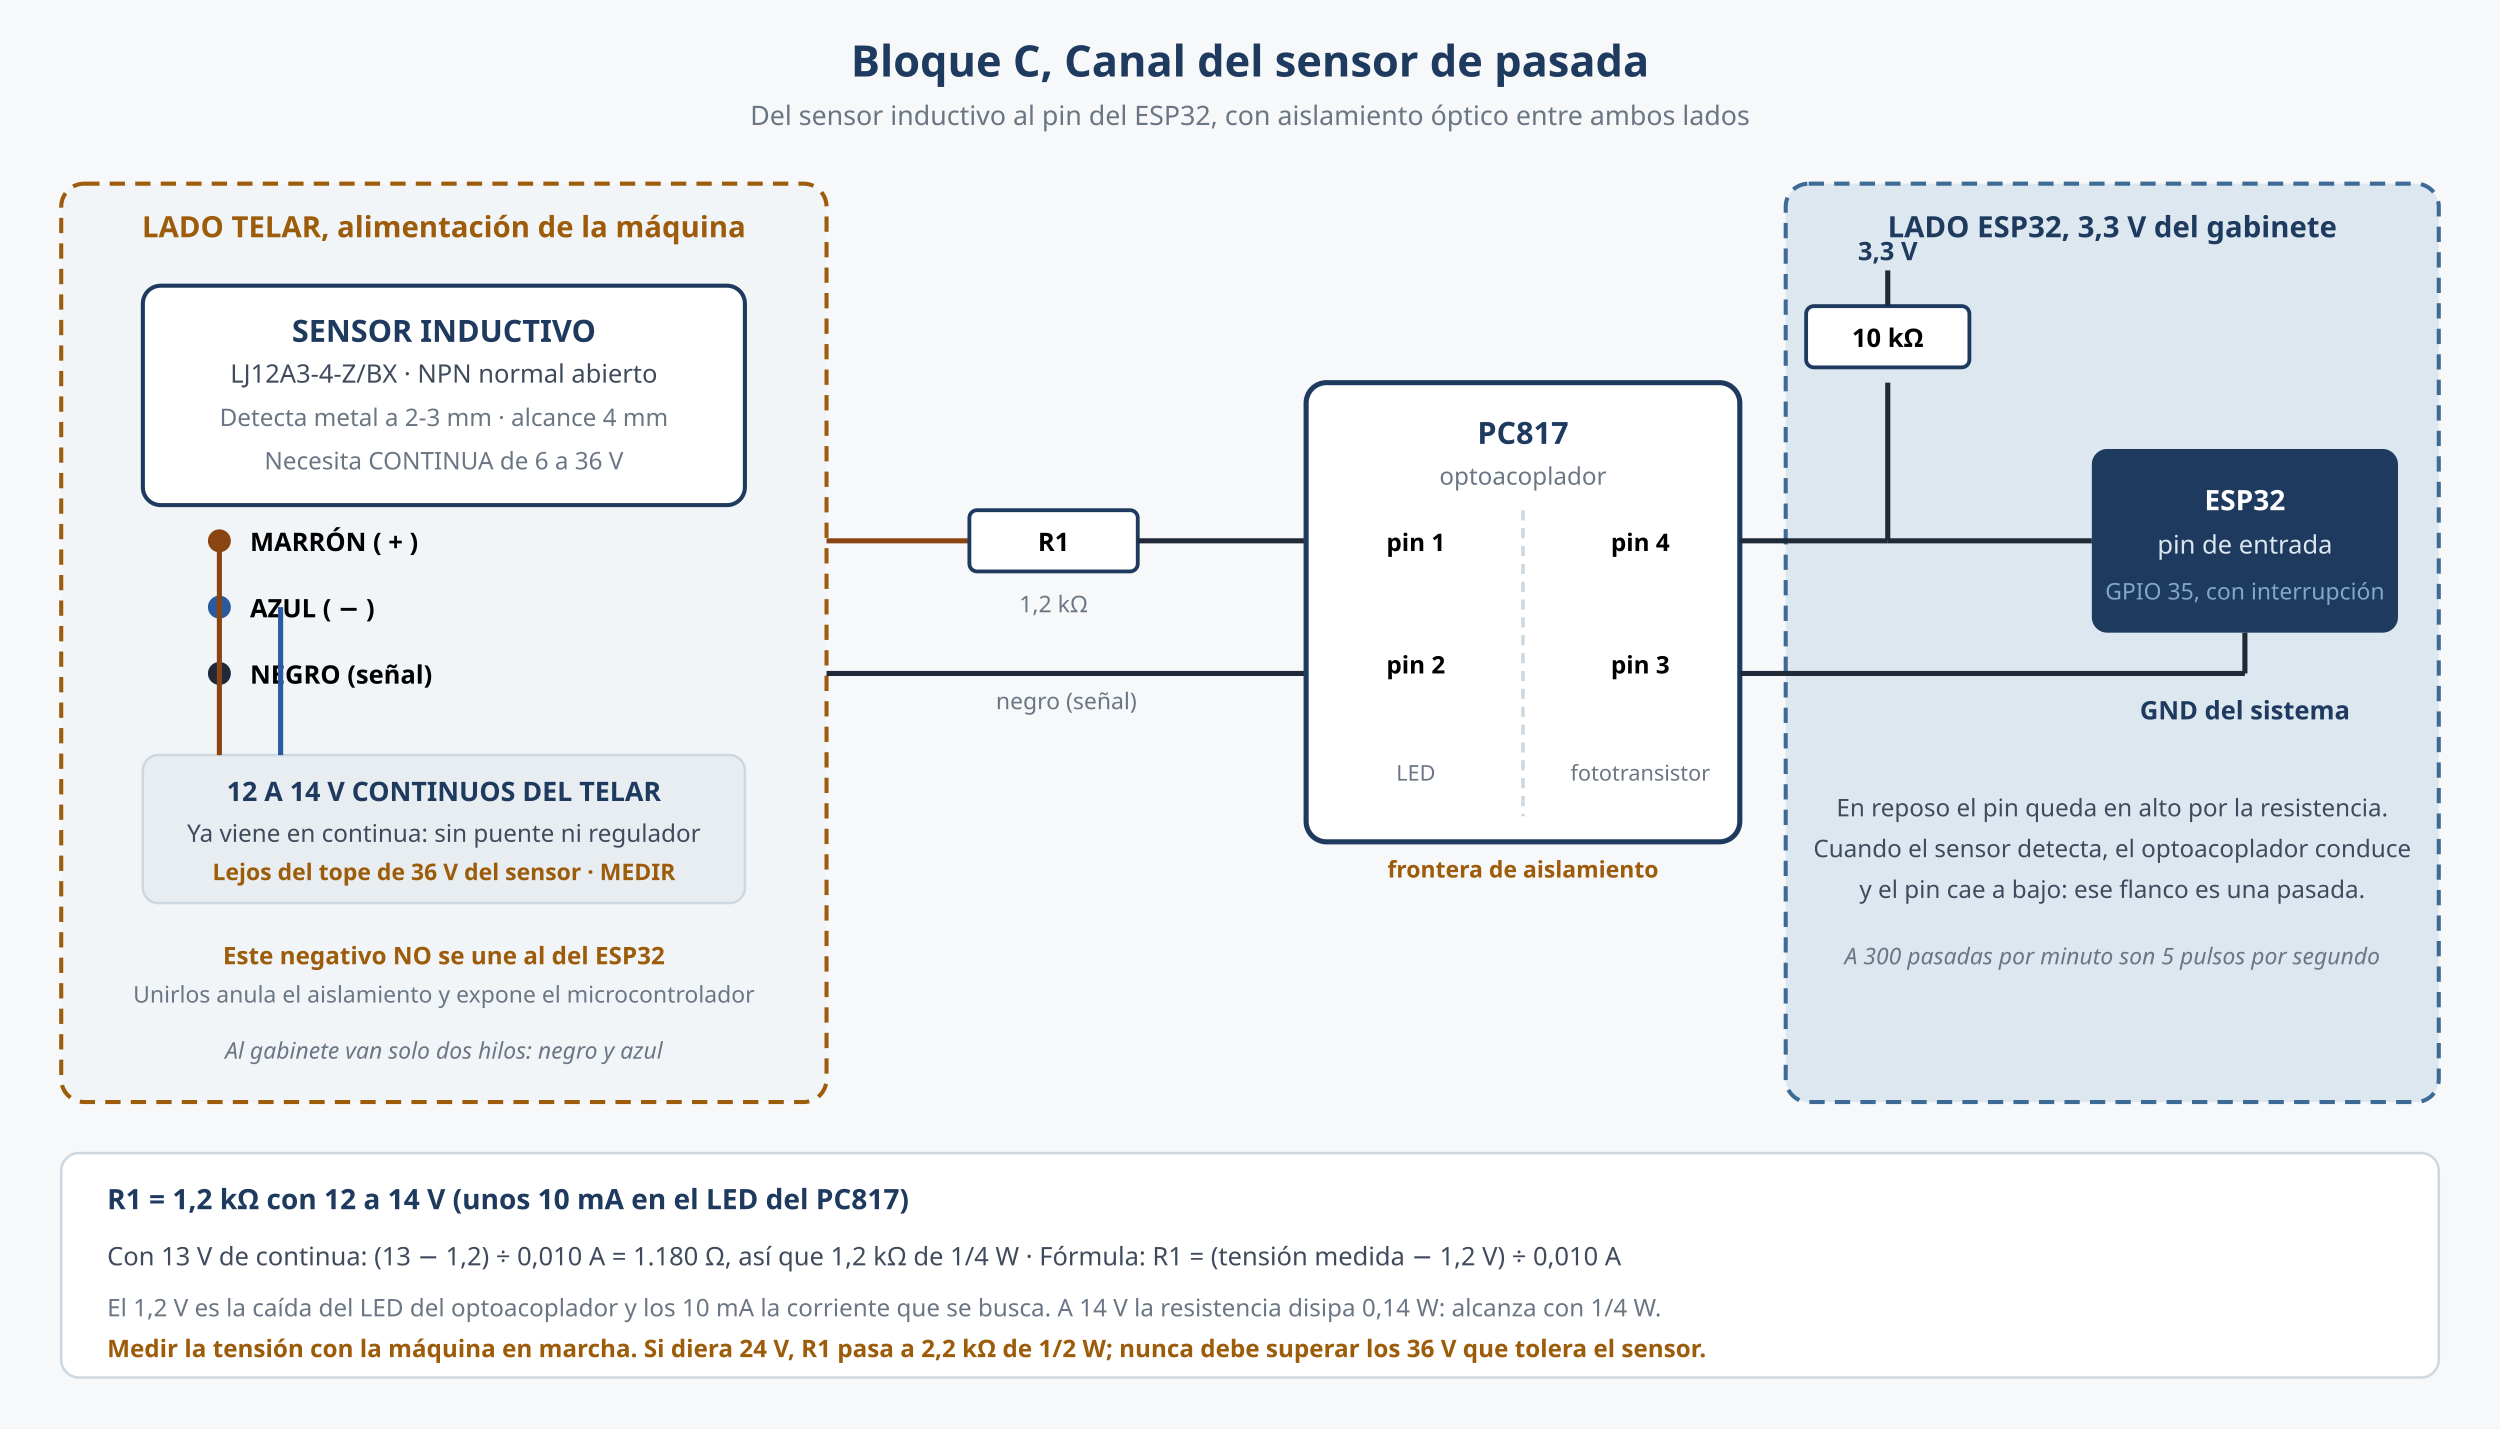
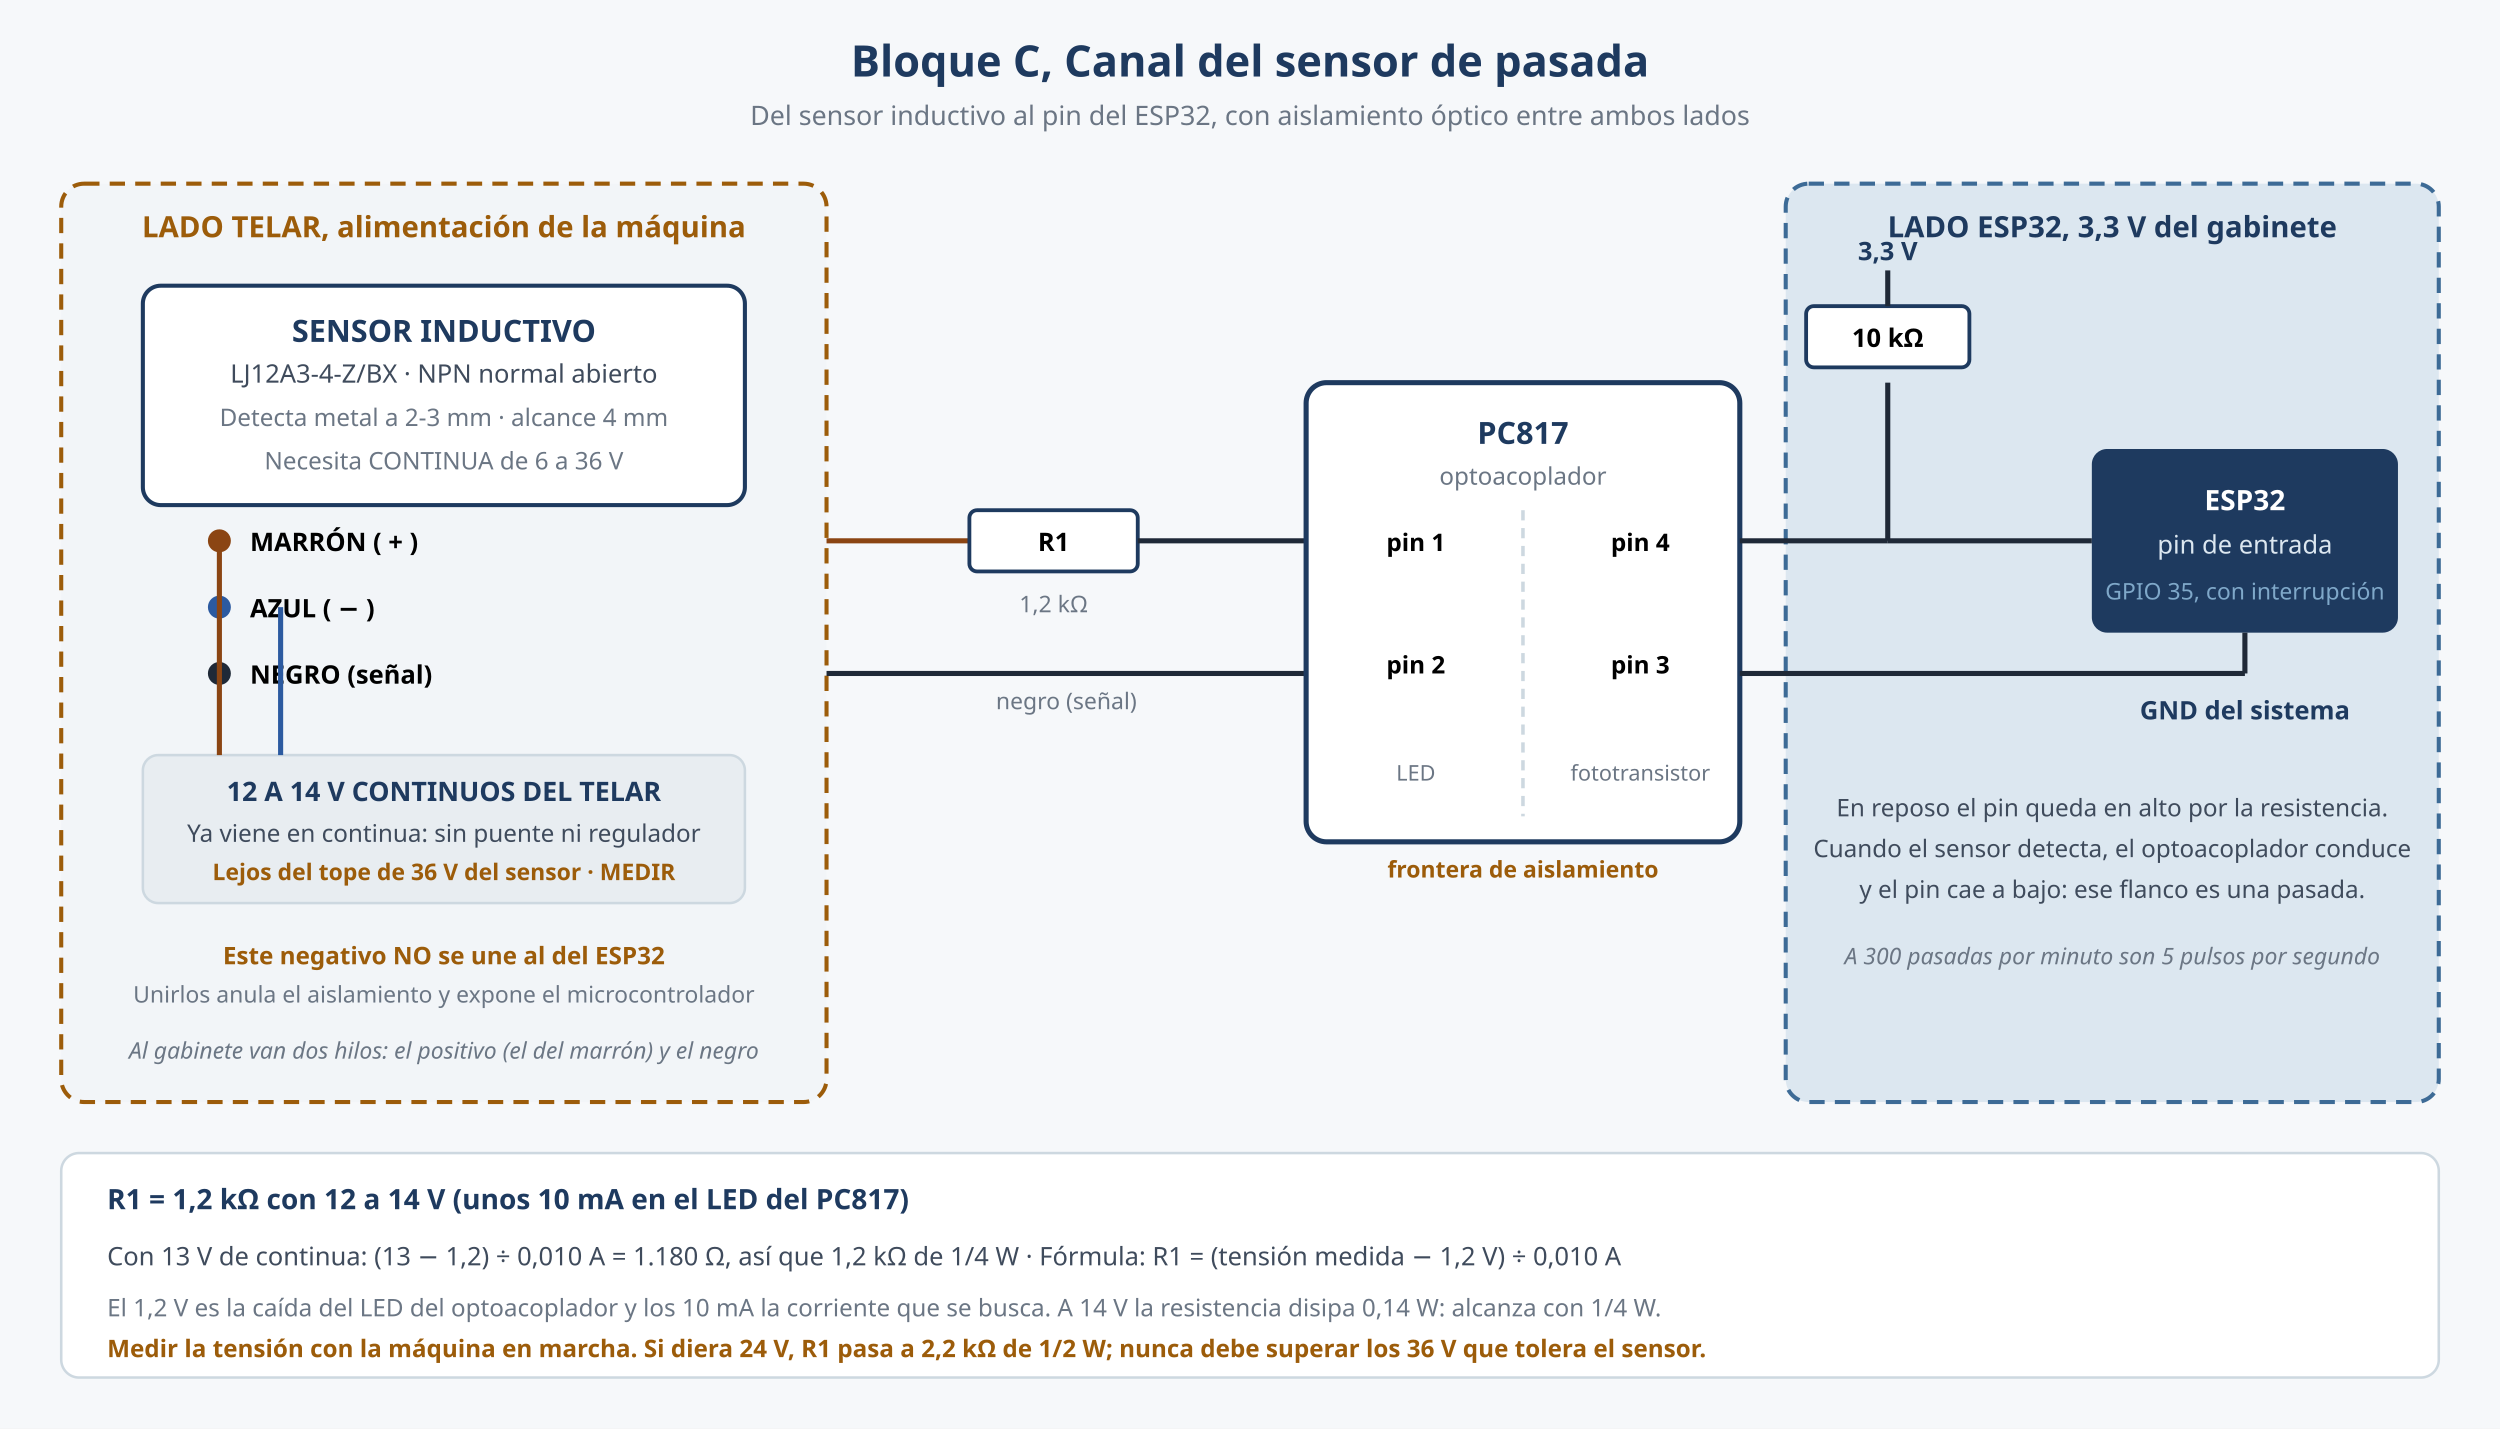
<svg xmlns="http://www.w3.org/2000/svg" viewBox="0 0 980 560" font-family="IBM Plex Sans, system-ui, sans-serif">
  <rect width="980" height="560" fill="#F6F8FA" />
  <text font-family="Questrial, IBM Plex Sans, sans-serif" x="490" y="30" text-anchor="middle" font-size="17" font-weight="bold" fill="#1E3A5F">Bloque C, Canal del sensor de pasada</text>
  <text x="490" y="49" text-anchor="middle" font-size="10.5" fill="#6B7684">Del sensor inductivo al pin del ESP32, con aislamiento óptico entre ambos lados</text>
  <rect x="24" y="72" width="300" height="360" rx="9" fill="#F2F5F8" stroke="#9C5C0A" stroke-width="1.6" stroke-dasharray="6 4" />
  <text x="174" y="93" text-anchor="middle" font-size="11.5" font-weight="bold" fill="#9C5C0A">LADO TELAR, alimentación de la máquina</text>
  <rect x="56" y="112" width="236" height="86" rx="7" fill="#FFFFFF" stroke="#1E3A5F" stroke-width="1.6" />
  <text x="174" y="134" text-anchor="middle" font-size="12" font-weight="bold" fill="#1E3A5F">SENSOR INDUCTIVO</text>
  <text x="174" y="150" text-anchor="middle" font-size="10" fill="#3F4B5C">LJ12A3-4-Z/BX · NPN normal abierto</text>
  <text x="174" y="167" text-anchor="middle" font-size="9.5" fill="#6B7684">Detecta metal a 2-3 mm · alcance 4 mm</text>
  <text x="174" y="184" text-anchor="middle" font-size="9.5" fill="#6B7684">Necesita CONTINUA de 6 a 36 V</text>
  <circle cx="86" cy="212" r="4.5" fill="#8B4513" />
  <text x="98" y="216" font-size="10" font-weight="bold">MARRÓN  ( + )</text>
  <circle cx="86" cy="238" r="4.5" fill="#2C5AA0" />
  <text x="98" y="242" font-size="10" font-weight="bold">AZUL  ( − )</text>
  <circle cx="86" cy="264" r="4.5" fill="#1F2937" />
  <text x="98" y="268" font-size="10" font-weight="bold">NEGRO  (señal)</text>
  <rect x="56" y="296" width="236" height="58" rx="6" fill="#E8EDF1" stroke="#CDD8E0" />
  <text x="174" y="314" text-anchor="middle" font-size="10.5" font-weight="bold" fill="#1E3A5F">12 A 14 V CONTINUOS DEL TELAR</text>
  <text x="174" y="330" text-anchor="middle" font-size="9.5" fill="#3F4B5C">Ya viene en continua: sin puente ni regulador</text>
  <text x="174" y="345" text-anchor="middle" font-size="9" fill="#9C5C0A" font-weight="bold">Lejos del tope de 36 V del sensor · MEDIR</text>
  <line x1="86" y1="212" x2="86" y2="296" stroke="#8B4513" stroke-width="2" />
  <line x1="110" y1="238" x2="110" y2="296" stroke="#2C5AA0" stroke-width="2" />
  <text x="174" y="378" text-anchor="middle" font-size="9.5" fill="#9C5C0A" font-weight="bold">Este negativo NO se une al del ESP32</text>
  <text x="174" y="393" text-anchor="middle" font-size="9" fill="#6B7684">Unirlos anula el aislamiento y expone el microcontrolador</text>
-   <text x="174" y="415" text-anchor="middle" font-size="9" fill="#6B7684" font-style="italic">Al gabinete van solo dos hilos: negro y azul</text>
+   <text x="174" y="415" text-anchor="middle" font-size="9" fill="#6B7684" font-style="italic">Al gabinete van dos hilos: el positivo (el del marrón) y el negro</text>
  <line x1="324" y1="212" x2="380" y2="212" stroke="#8B4513" stroke-width="2" />
  <rect x="380" y="200" width="66" height="24" rx="3" fill="#FFFFFF" stroke="#1E3A5F" stroke-width="1.5" />
  <text x="413" y="216" text-anchor="middle" font-size="10" font-weight="bold">R1</text>
  <text x="413" y="240" text-anchor="middle" font-size="9" fill="#6B7684">1,2 kΩ</text>
  <line x1="446" y1="212" x2="512" y2="212" stroke="#1F2937" stroke-width="2" />
  <line x1="324" y1="264" x2="512" y2="264" stroke="#1F2937" stroke-width="2" />
  <text x="418" y="278" text-anchor="middle" font-size="9" fill="#6B7684">negro (señal)</text>
  <rect x="512" y="150" width="170" height="180" rx="8" fill="#FFFFFF" stroke="#1E3A5F" stroke-width="2" />
  <text x="597" y="174" text-anchor="middle" font-size="12" font-weight="bold" fill="#1E3A5F">PC817</text>
  <text x="597" y="190" text-anchor="middle" font-size="9.5" fill="#6B7684">optoacoplador</text>
  <line x1="597" y1="200" x2="597" y2="320" stroke="#CDD8E0" stroke-width="1.4" stroke-dasharray="4 3" />
  <text x="555" y="216" text-anchor="middle" font-size="9.5" font-weight="bold">pin 1</text>
  <text x="555" y="264" text-anchor="middle" font-size="9.5" font-weight="bold">pin 2</text>
  <text x="643" y="216" text-anchor="middle" font-size="9.5" font-weight="bold">pin 4</text>
  <text x="643" y="264" text-anchor="middle" font-size="9.5" font-weight="bold">pin 3</text>
  <text x="555" y="306" text-anchor="middle" font-size="8.5" fill="#6B7684">LED</text>
  <text x="643" y="306" text-anchor="middle" font-size="8.5" fill="#6B7684">fototransistor</text>
  <text x="597" y="344" text-anchor="middle" font-size="9" fill="#9C5C0A" font-weight="bold">frontera de aislamiento</text>
  <rect x="700" y="72" width="256" height="360" rx="9" fill="#DCE7F0" stroke="#3D6B96" stroke-width="1.6" stroke-dasharray="6 4" />
  <text x="828" y="93" text-anchor="middle" font-size="11.5" font-weight="bold" fill="#1E3A5F">LADO ESP32, 3,3 V del gabinete</text>
  <line x1="682" y1="212" x2="740" y2="212" stroke="#1F2937" stroke-width="2" />
  <line x1="740" y1="212" x2="740" y2="150" stroke="#1F2937" stroke-width="2" />
  <rect x="708" y="120" width="64" height="24" rx="3" fill="#FFFFFF" stroke="#1E3A5F" stroke-width="1.5" />
  <text x="740" y="136" text-anchor="middle" font-size="10" font-weight="bold">10 kΩ</text>
  <line x1="740" y1="120" x2="740" y2="106" stroke="#1F2937" stroke-width="2" />
  <text x="740" y="102" text-anchor="middle" font-size="10" font-weight="bold" fill="#1E3A5F">3,3 V</text>
  <line x1="740" y1="212" x2="820" y2="212" stroke="#1F2937" stroke-width="2" />
  <rect x="820" y="176" width="120" height="72" rx="6" fill="#1E3A5F" />
  <text x="880" y="200" text-anchor="middle" font-size="11" font-weight="bold" fill="#FFFFFF">ESP32</text>
  <text x="880" y="217" text-anchor="middle" font-size="10" fill="#DCE7F0">pin de entrada</text>
  <text x="880" y="235" text-anchor="middle" font-size="9" fill="#7FA8C9">GPIO 35, con interrupción</text>
  <line x1="682" y1="264" x2="880" y2="264" stroke="#1F2937" stroke-width="2" />
  <line x1="880" y1="248" x2="880" y2="264" stroke="#1F2937" stroke-width="2" />
  <text x="880" y="282" text-anchor="middle" font-size="10" font-weight="bold" fill="#1E3A5F">GND del sistema</text>
  <text x="828" y="320" text-anchor="middle" font-size="9.5" fill="#3F4B5C">En reposo el pin queda en alto por la resistencia.</text>
  <text x="828" y="336" text-anchor="middle" font-size="9.5" fill="#3F4B5C">Cuando el sensor detecta, el optoacoplador conduce</text>
  <text x="828" y="352" text-anchor="middle" font-size="9.5" fill="#3F4B5C">y el pin cae a bajo: ese flanco es una pasada.</text>
  <text x="828" y="378" text-anchor="middle" font-size="9" fill="#6B7684" font-style="italic">A 300 pasadas por minuto son 5 pulsos por segundo</text>
  <rect x="24" y="452" width="932" height="88" rx="7" fill="#FFFFFF" stroke="#CDD8E0" />
  <text x="42" y="474" font-size="11" font-weight="bold" fill="#1E3A5F">R1 = 1,2 kΩ con 12 a 14 V (unos 10 mA en el LED del PC817)</text>
  <text x="42" y="496" font-size="10" fill="#3F4B5C">Con 13 V de continua: (13 − 1,2) ÷ 0,010 A = 1.180 Ω, así que 1,2 kΩ de 1/4 W · Fórmula: R1 = (tensión medida − 1,2 V) ÷ 0,010 A</text>
  <text x="42" y="516" font-size="9.5" fill="#6B7684">El 1,2 V es la caída del LED del optoacoplador y los 10 mA la corriente que se busca. A 14 V la resistencia disipa 0,14 W: alcanza con 1/4 W.</text>
  <text x="42" y="532" font-size="9.5" fill="#9C5C0A" font-weight="bold">Medir la tensión con la máquina en marcha. Si diera 24 V, R1 pasa a 2,2 kΩ de 1/2 W; nunca debe superar los 36 V que tolera el sensor.</text>
</svg>
